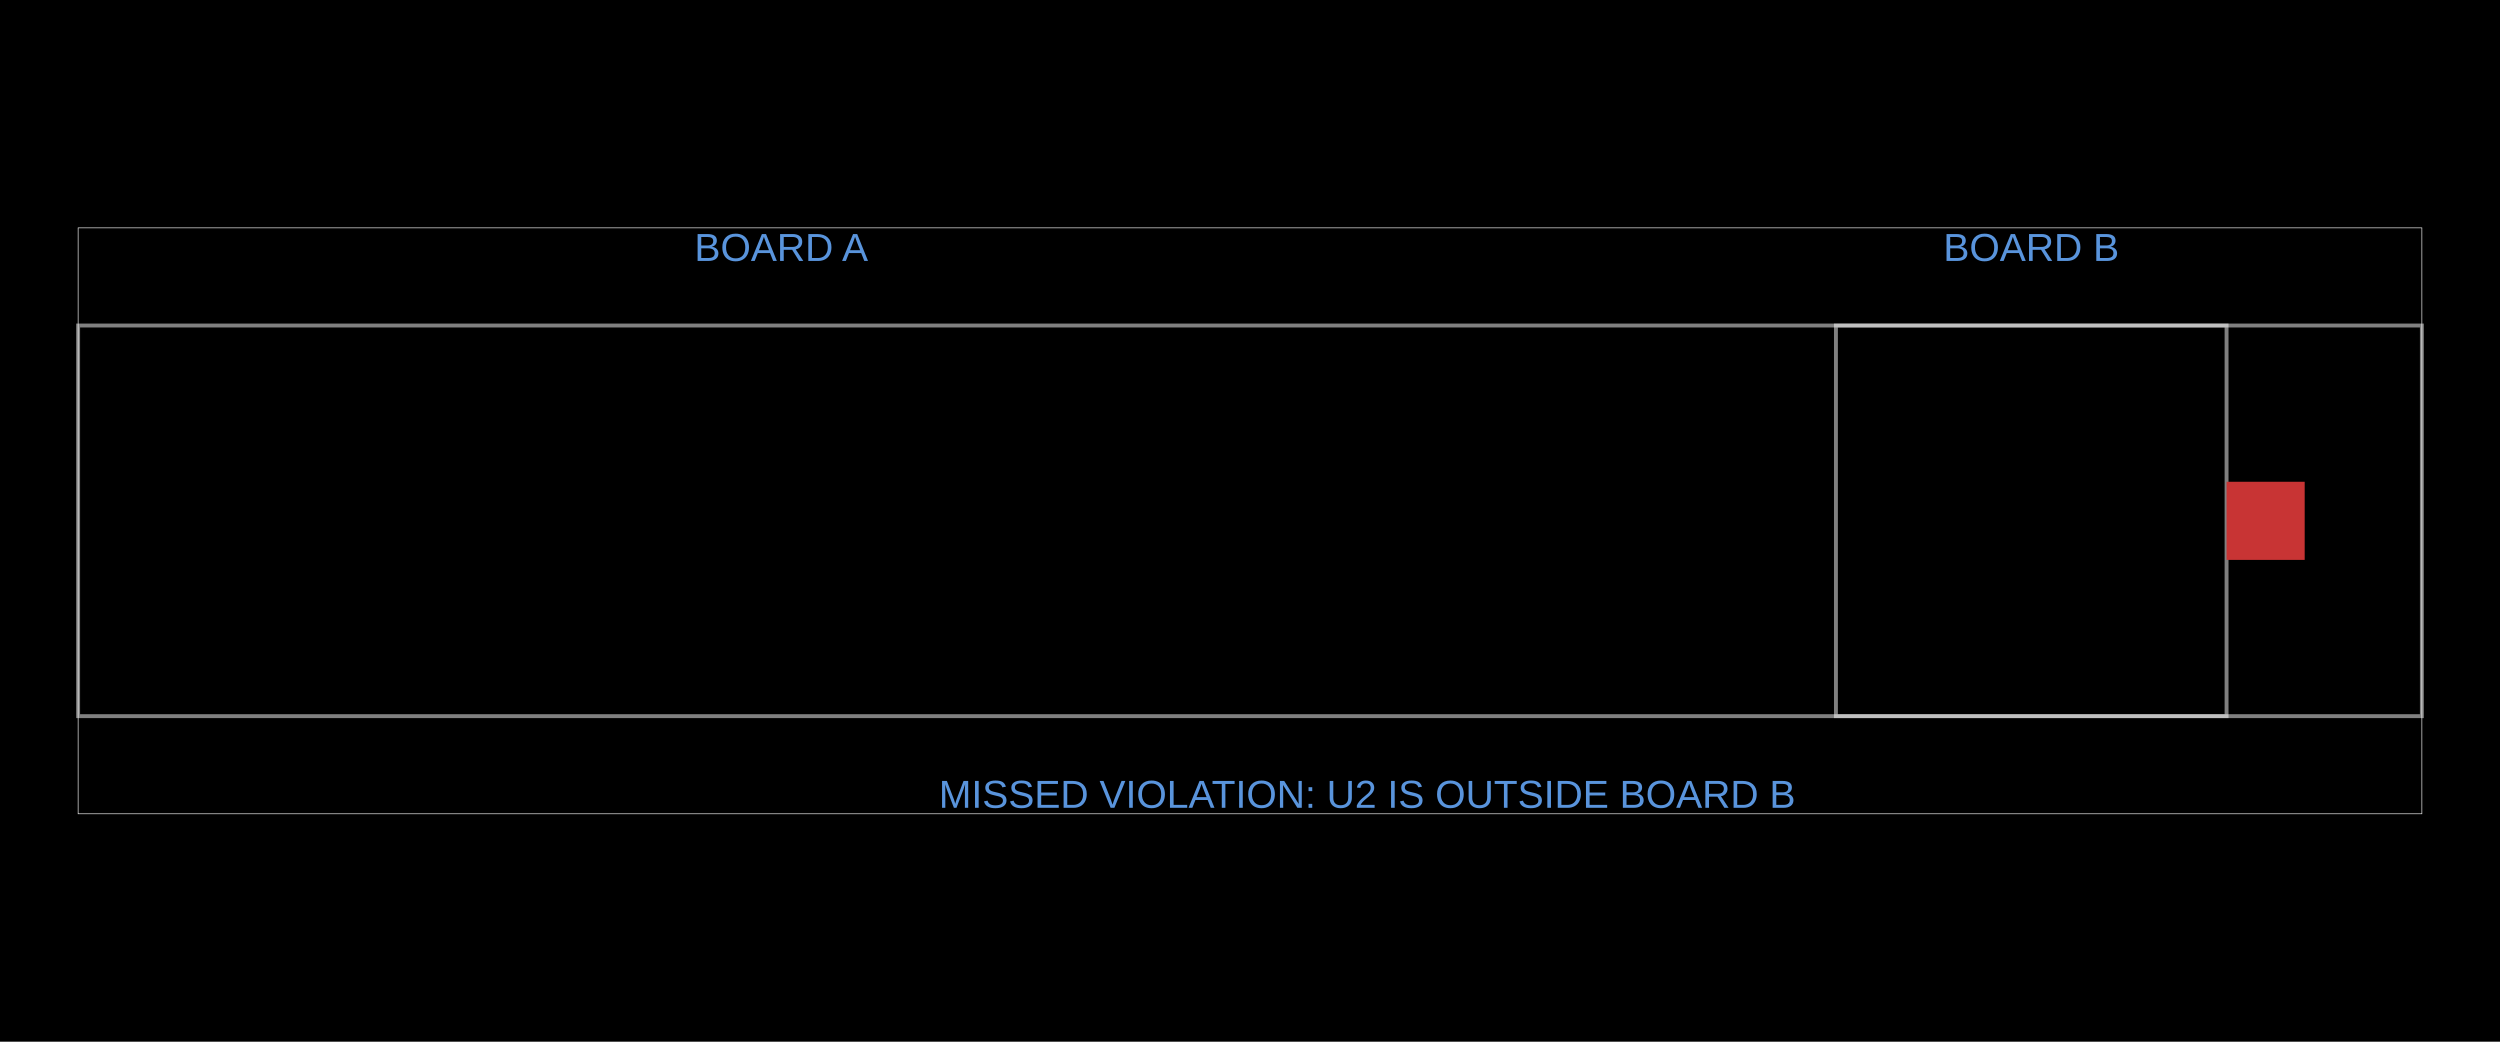
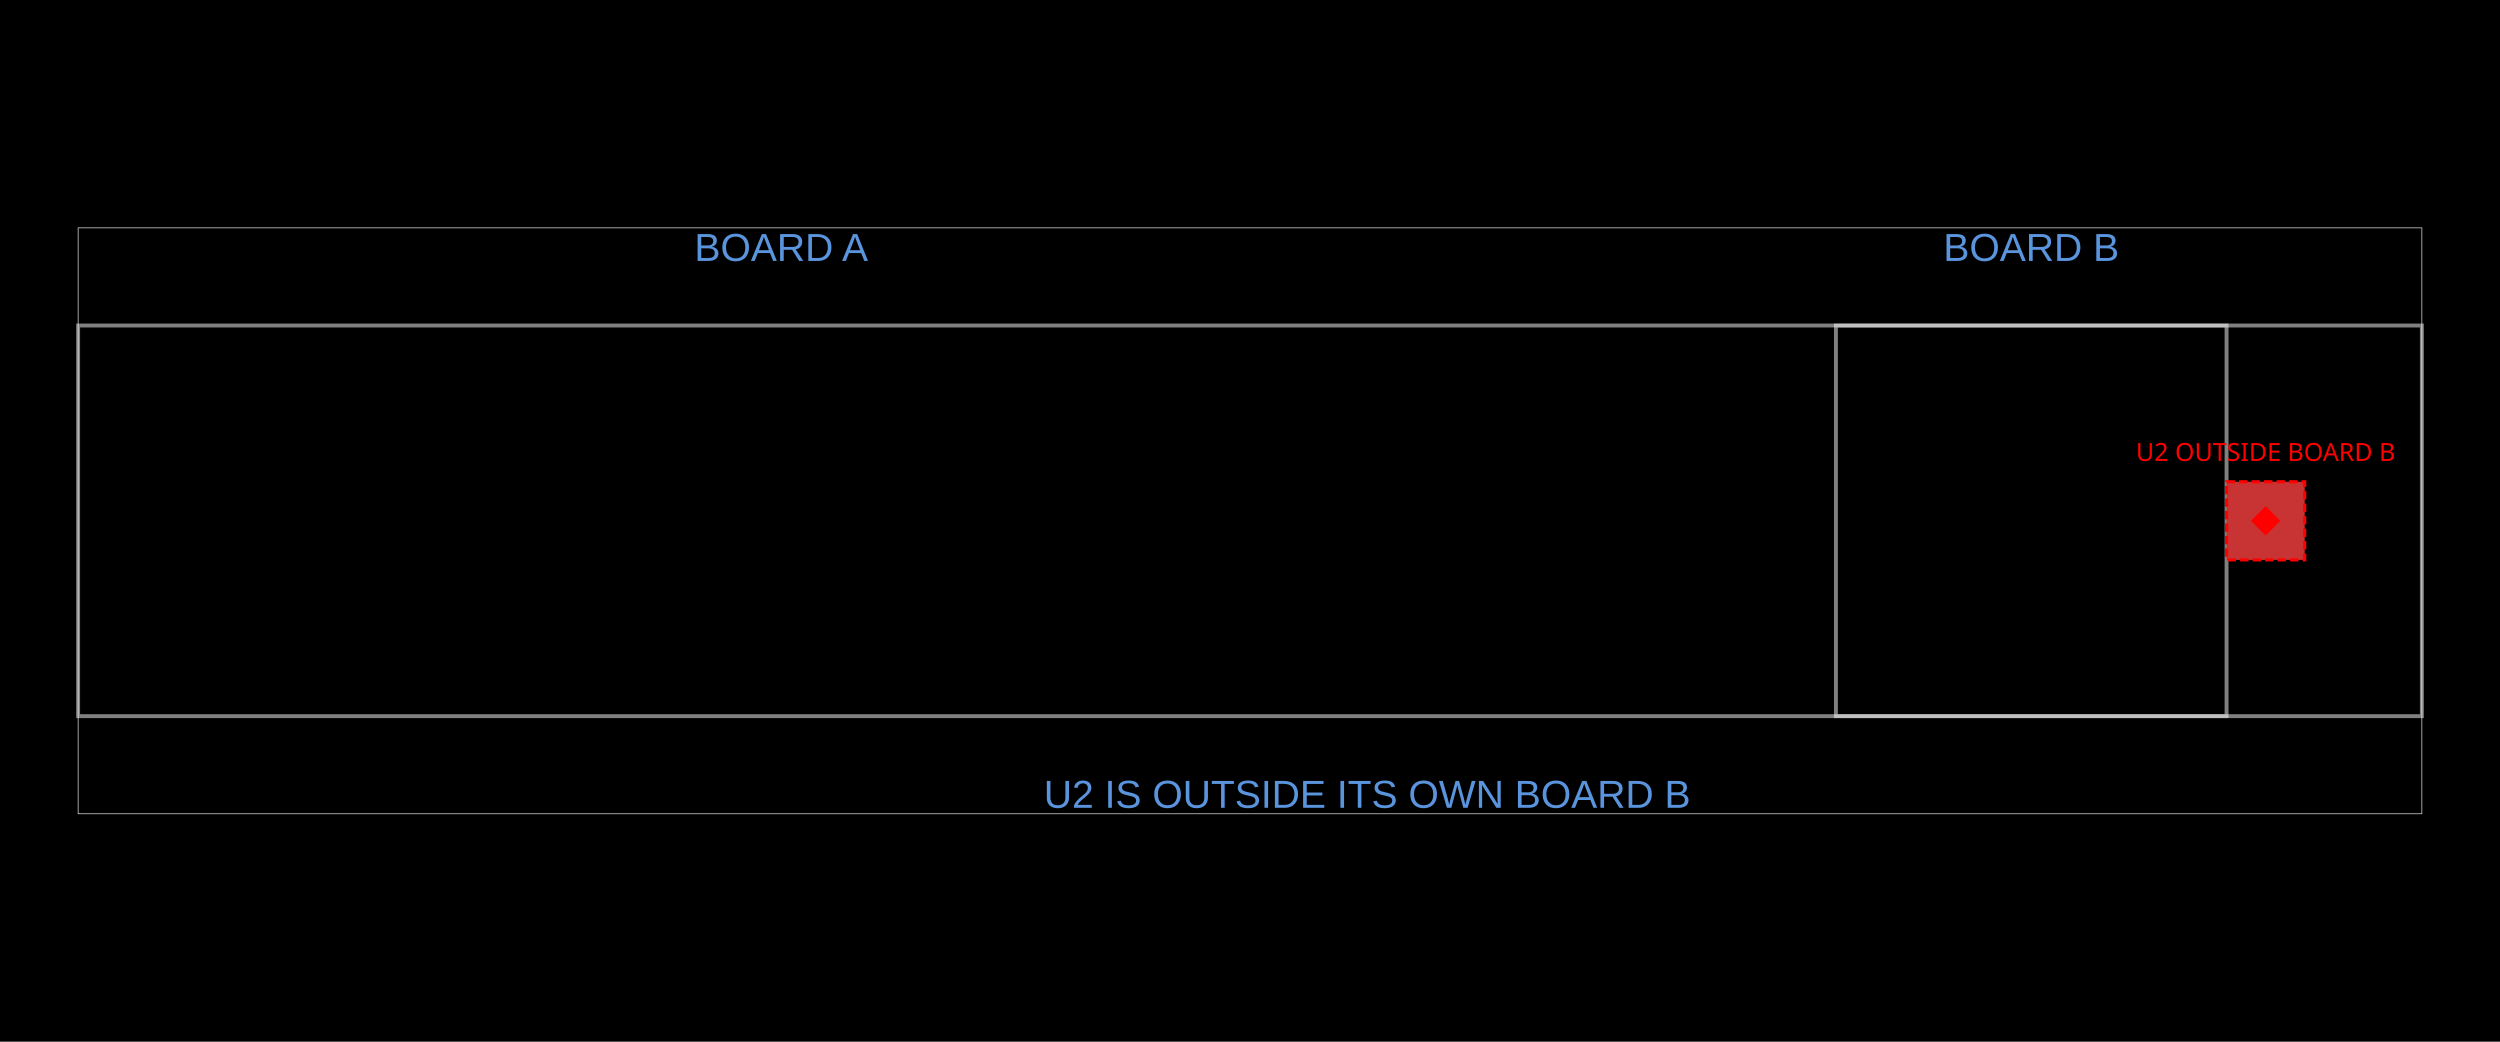
<svg xmlns="http://www.w3.org/2000/svg" width="1200" height="500">
  <style />
  <rect class="boundary" x="0" y="0" fill="#000" width="1200" height="500" data-type="pcb_background" data-pcb-layer="global" />
  <rect class="pcb-boundary" fill="none" stroke="#fff" stroke-width="0.3" x="37.5" y="109.375" width="1125" height="281.25" data-type="pcb_boundary" data-pcb-layer="global" />
  <path class="pcb-board" d="M 37.5 343.75 L 1162.5 343.75 L 1162.5 156.25 L 37.5 156.25 Z" fill="none" stroke="rgba(255, 255, 255, 0.5)" stroke-width="1.875" data-type="pcb_board" data-pcb-layer="board" />
  <path class="pcb-board" d="M 881.25 343.75 L 1068.75 343.75 L 1068.75 156.25 L 881.25 156.25 Z" fill="none" stroke="rgba(255, 255, 255, 0.5)" stroke-width="1.875" data-type="pcb_board" data-pcb-layer="board" />
  <rect class="pcb-pad" fill="rgb(200, 52, 52)" x="1068.75" y="231.25" width="37.5" height="37.5" data-type="pcb_smtpad" data-pcb-layer="top" />
  <text x="375" y="118.75" fill="rgb(89, 148, 220)" font-family="Arial, sans-serif" font-size="18.75" text-anchor="middle" dominant-baseline="central" class="pcb-note-text" data-type="pcb_note_text" data-pcb-note-text-id="board_a_note" data-pcb-layer="overlay">BOARD A</text>
  <text x="975" y="118.75" fill="rgb(89, 148, 220)" font-family="Arial, sans-serif" font-size="18.75" text-anchor="middle" dominant-baseline="central" class="pcb-note-text" data-type="pcb_note_text" data-pcb-note-text-id="board_b_note" data-pcb-layer="overlay">BOARD B</text>
-   <text x="656.25" y="381.25" fill="rgb(89, 148, 220)" font-family="Arial, sans-serif" font-size="18.75" text-anchor="middle" dominant-baseline="central" class="pcb-note-text" data-type="pcb_note_text" data-pcb-note-text-id="ownership_note" data-pcb-layer="overlay">MISSED VIOLATION: U2 IS OUTSIDE BOARD B</text>
+   <text x="656.25" y="381.25" fill="rgb(89, 148, 220)" font-family="Arial, sans-serif" font-size="18.75" text-anchor="middle" dominant-baseline="central" class="pcb-note-text" data-type="pcb_note_text" data-pcb-note-text-id="ownership_note" data-pcb-layer="overlay">U2 IS OUTSIDE ITS OWN BOARD B</text>
+   <rect x="1068.75" y="231.25" width="37.5" height="37.5" fill="none" stroke="red" stroke-width="1.5" stroke-dasharray="4,2" data-type="pcb_component_outside_board_error" data-pcb-layer="overlay" />
+   <rect x="1082.5" y="245" width="10" height="10" fill="red" transform="rotate(45 1087.5 250)" data-type="pcb_component_outside_board_error" data-pcb-layer="overlay" />
+   <text x="1087.5" y="221.25" fill="red" font-family="sans-serif" font-size="12" text-anchor="middle" data-type="pcb_component_outside_board_error" data-pcb-layer="overlay">U2 OUTSIDE BOARD B</text>
</svg>
